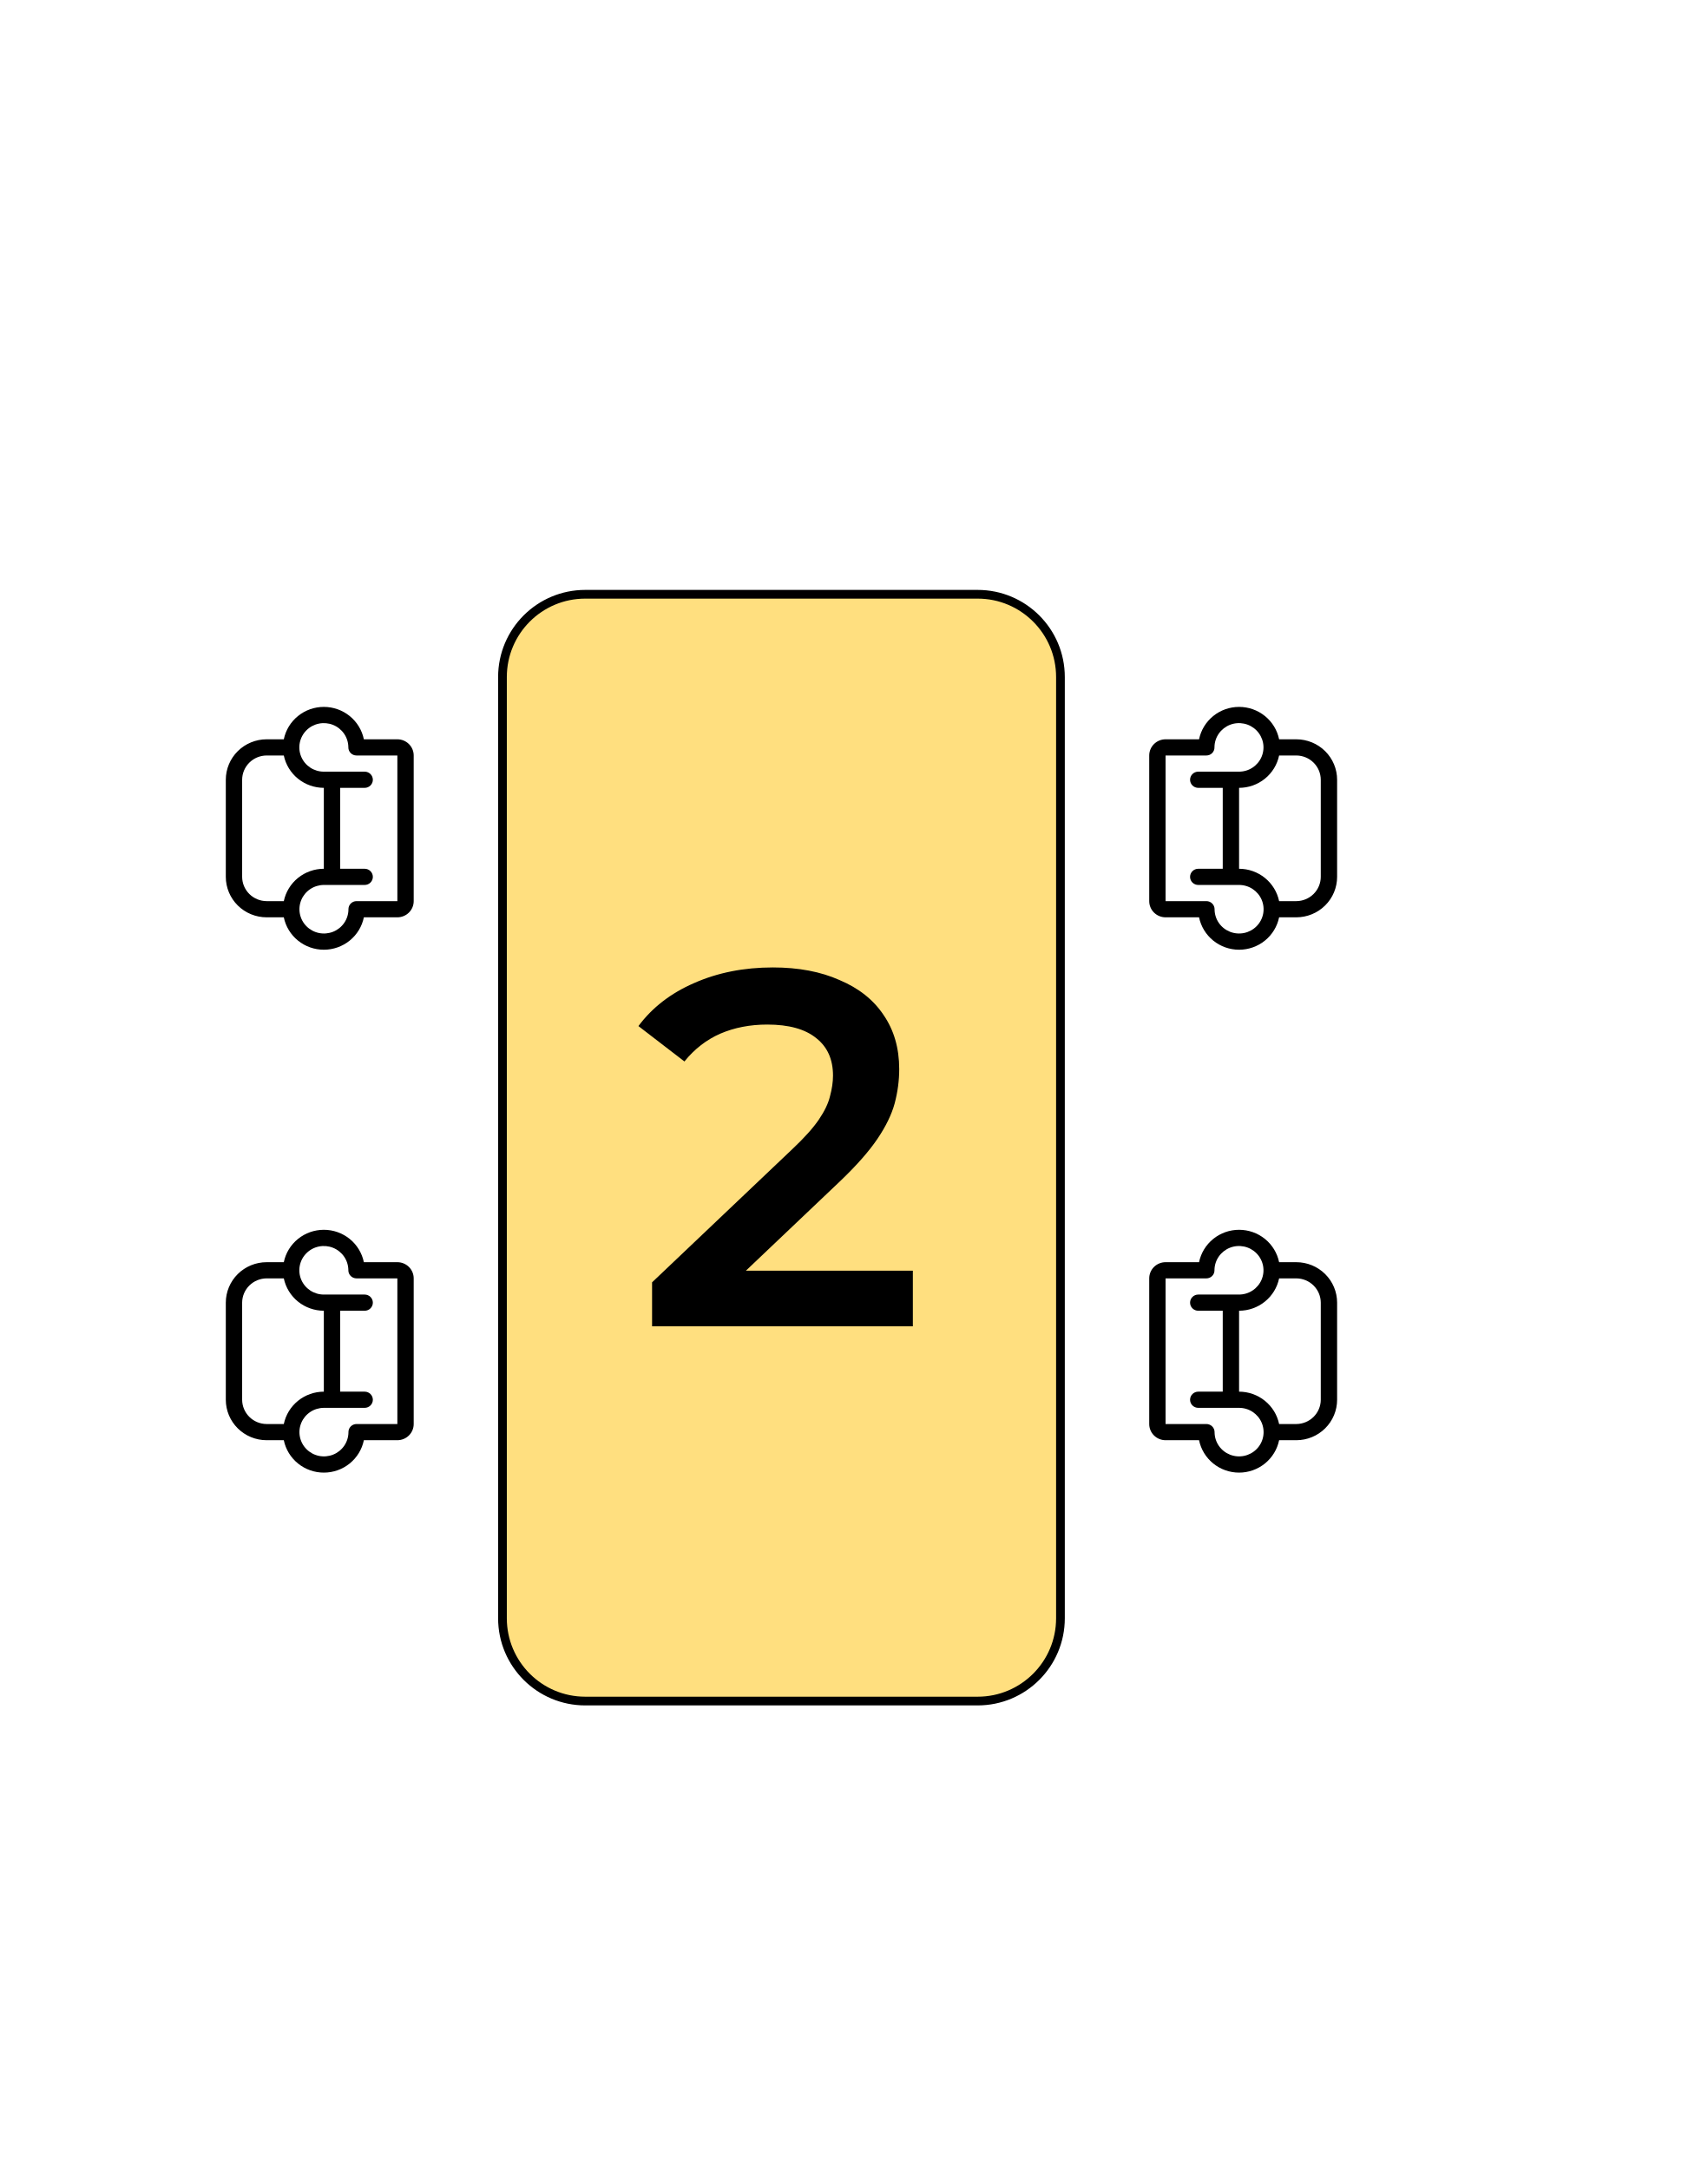
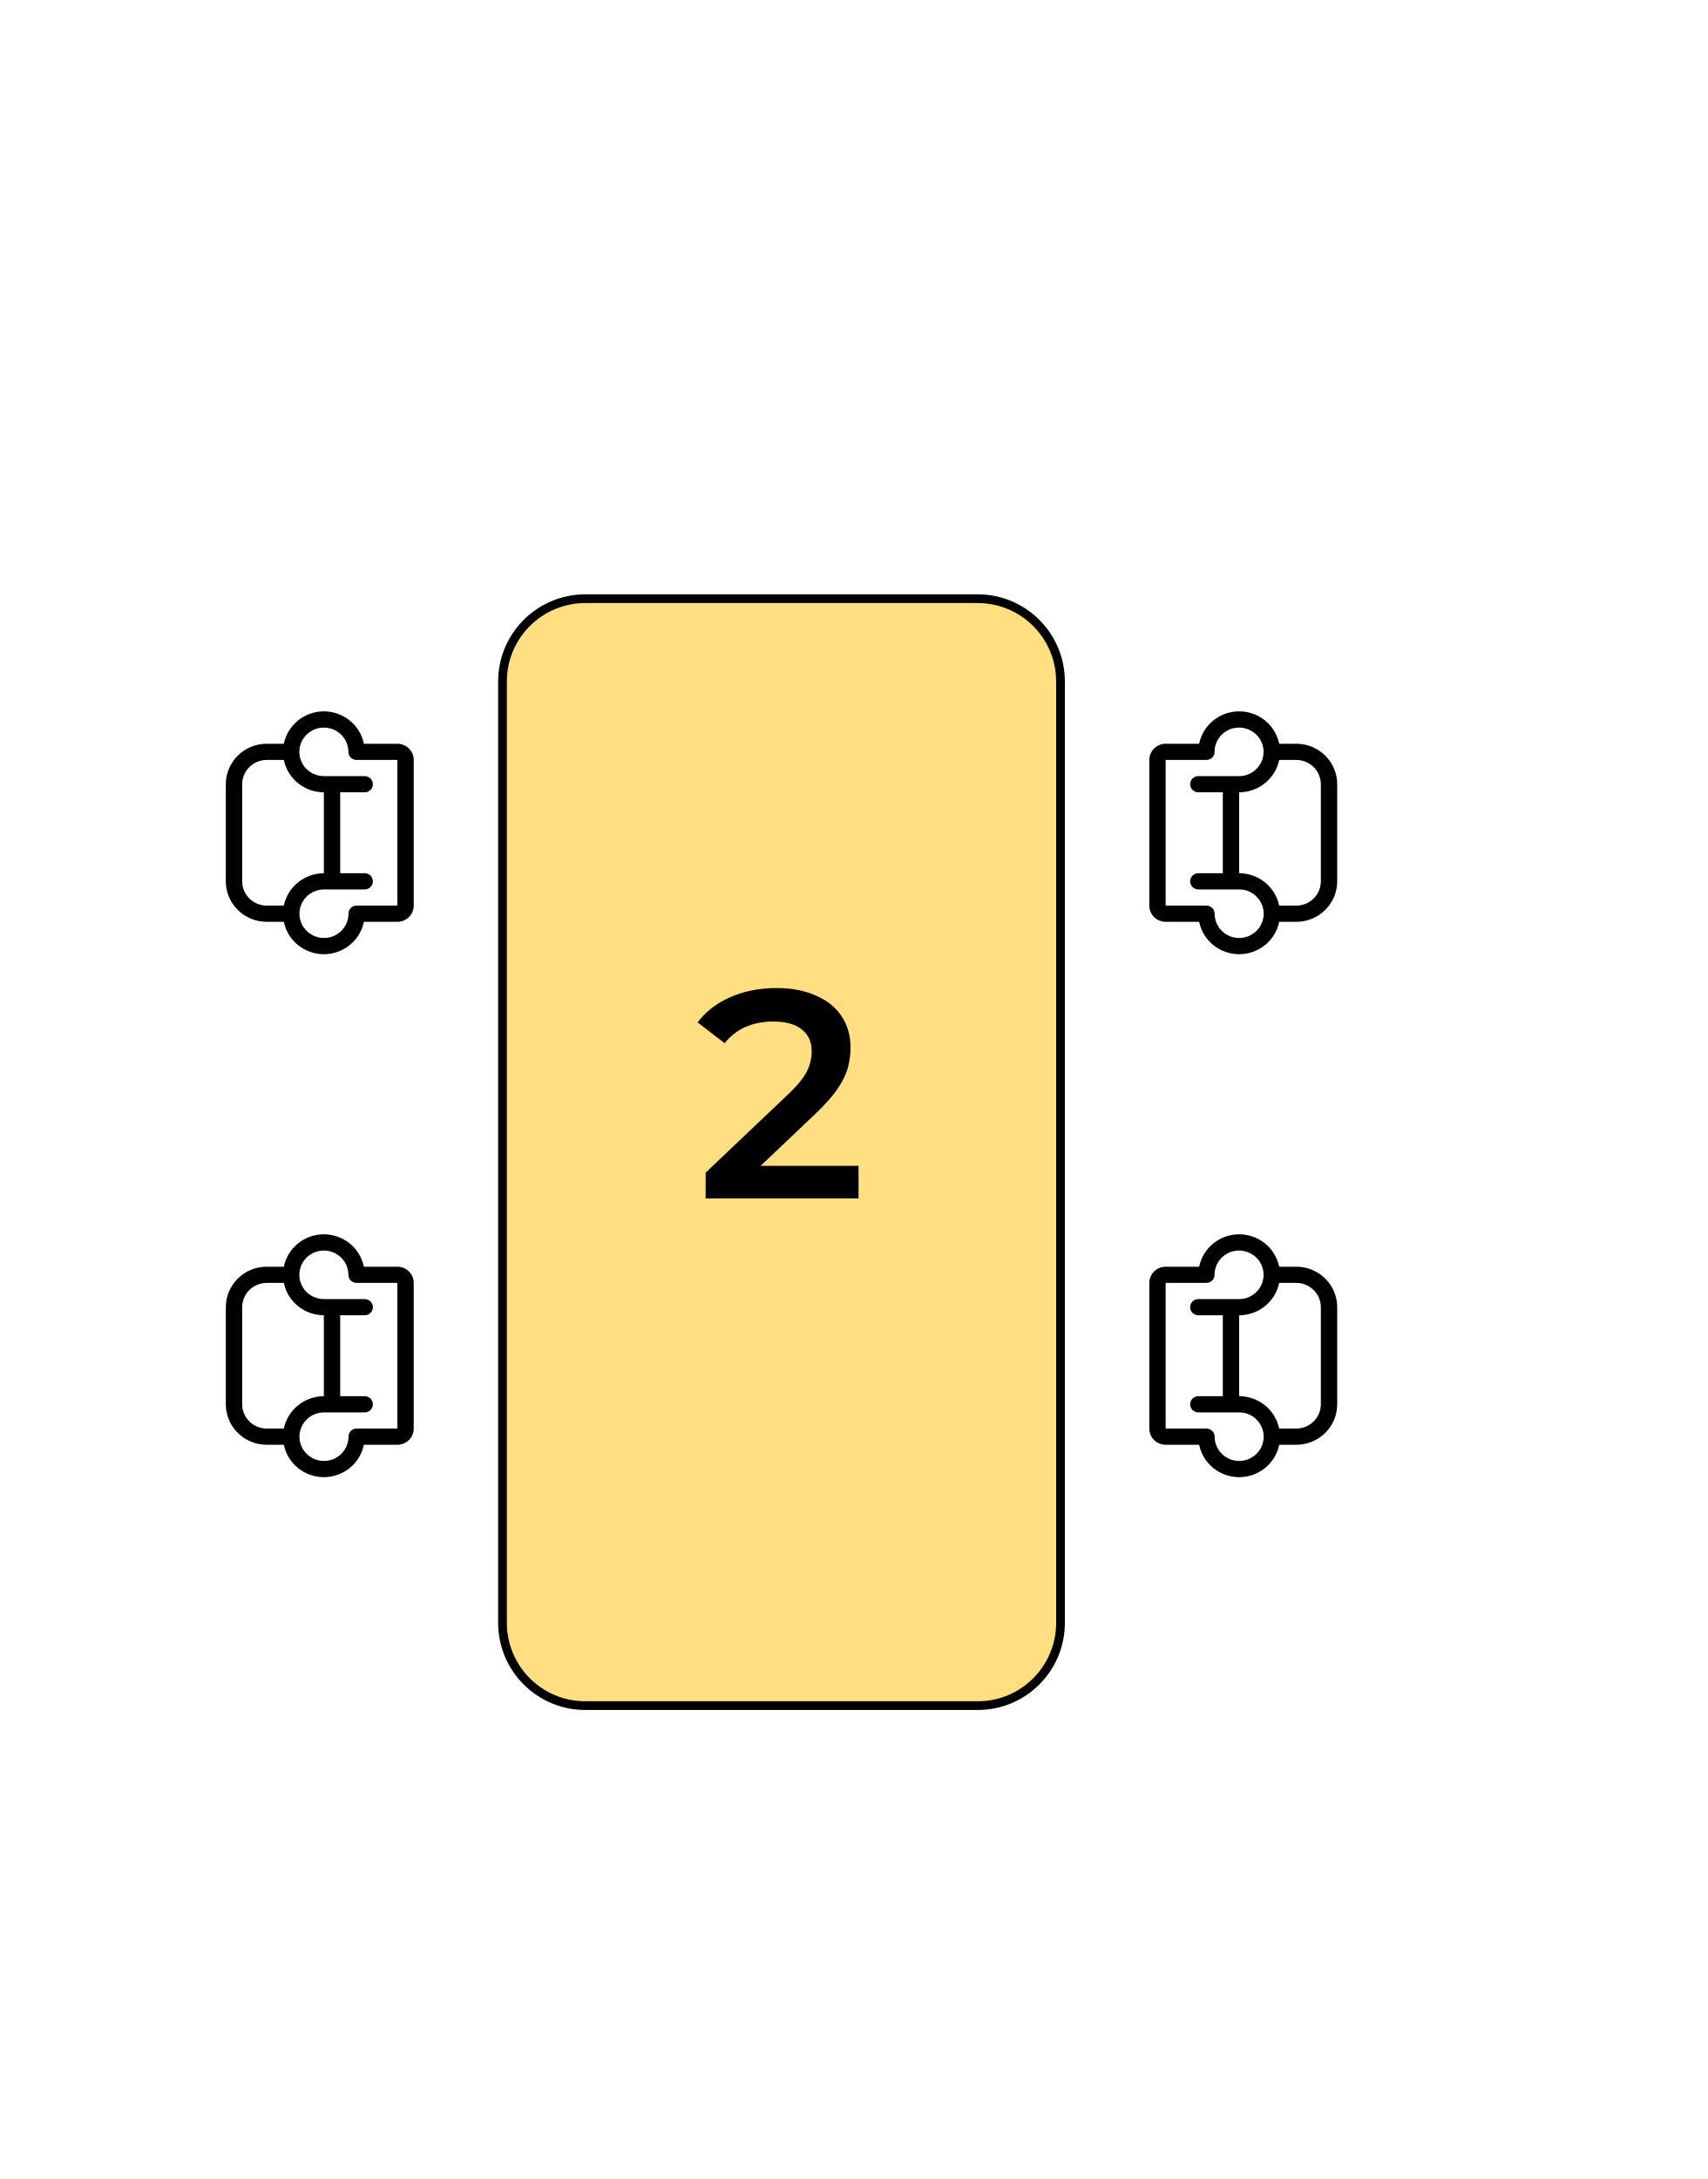
- <svg xmlns="http://www.w3.org/2000/svg" width="196" height="249" viewBox="0 0 196 249" fill="none">
-   <rect x="57.664" y="68.19" width="64.035" height="127" rx="9.5" fill="#FFDF7F" stroke="black" />
-   <path d="M32.57 84.832H30.602C29.358 84.832 28.166 85.322 27.287 86.192C26.408 87.063 25.914 88.244 25.914 89.475V100.617C25.914 101.848 26.408 103.029 27.287 103.899C28.166 104.77 29.358 105.259 30.602 105.259H32.57C32.785 106.309 33.36 107.252 34.198 107.93C35.035 108.607 36.083 108.978 37.164 108.978C38.245 108.978 39.293 108.607 40.131 107.93C40.968 107.252 41.543 106.309 41.758 105.259H45.602C46.099 105.259 46.576 105.063 46.927 104.715C47.279 104.367 47.477 103.895 47.477 103.402V86.689C47.477 86.197 47.279 85.725 46.927 85.376C46.576 85.028 46.099 84.832 45.602 84.832H41.758C41.543 83.783 40.968 82.84 40.131 82.162C39.293 81.484 38.245 81.114 37.164 81.114C36.083 81.114 35.035 81.484 34.198 82.162C33.36 82.84 32.785 83.783 32.57 84.832V84.832ZM27.789 100.617V89.475C27.792 88.737 28.09 88.03 28.616 87.509C29.143 86.987 29.857 86.692 30.602 86.689H32.57C32.788 87.737 33.364 88.678 34.201 89.355C35.038 90.031 36.084 90.401 37.164 90.403V99.688C36.084 99.69 35.038 100.061 34.201 100.737C33.364 101.413 32.788 102.355 32.57 103.402H30.602C29.857 103.399 29.143 103.105 28.616 102.583C28.09 102.061 27.792 101.354 27.789 100.617V100.617ZM39.977 85.715V85.761C39.977 86.007 40.075 86.243 40.251 86.418C40.427 86.592 40.665 86.689 40.914 86.689H45.602V103.402H40.914C40.791 103.402 40.67 103.426 40.557 103.473C40.444 103.52 40.341 103.588 40.255 103.675C40.169 103.761 40.101 103.864 40.055 103.976C40.01 104.089 39.987 104.209 39.988 104.331V104.377C39.979 104.925 39.807 105.459 39.492 105.911C39.178 106.362 38.737 106.712 38.223 106.916C37.709 107.12 37.145 107.169 36.603 107.058C36.061 106.946 35.564 106.678 35.175 106.288C34.786 105.898 34.522 105.403 34.416 104.864C34.31 104.326 34.366 103.769 34.579 103.262C34.791 102.756 35.15 102.323 35.61 102.017C36.07 101.712 36.61 101.548 37.164 101.545H41.852C42.1 101.545 42.339 101.447 42.514 101.273C42.69 101.099 42.789 100.863 42.789 100.617C42.789 100.37 42.69 100.134 42.514 99.96C42.339 99.786 42.1 99.688 41.852 99.688H39.039V90.403H41.852C42.1 90.403 42.339 90.305 42.514 90.131C42.69 89.957 42.789 89.721 42.789 89.475C42.789 89.229 42.69 88.992 42.514 88.818C42.339 88.644 42.1 88.546 41.852 88.546H37.164C36.61 88.546 36.068 88.384 35.606 88.08C35.145 87.776 34.785 87.344 34.57 86.837C34.356 86.331 34.298 85.773 34.403 85.234C34.507 84.695 34.771 84.199 35.159 83.808C35.548 83.416 36.045 83.147 36.587 83.035C37.13 82.922 37.694 82.971 38.208 83.174C38.723 83.378 39.165 83.728 39.48 84.18C39.795 84.632 39.967 85.166 39.977 85.715V85.715Z" fill="black" />
-   <path d="M32.57 144.832H30.602C29.358 144.832 28.166 145.322 27.287 146.192C26.408 147.063 25.914 148.244 25.914 149.475V160.617C25.914 161.848 26.408 163.029 27.287 163.899C28.166 164.77 29.358 165.259 30.602 165.259H32.57C32.785 166.309 33.36 167.252 34.198 167.93C35.035 168.608 36.083 168.978 37.164 168.978C38.245 168.978 39.293 168.608 40.131 167.93C40.968 167.252 41.543 166.309 41.758 165.259H45.602C46.099 165.259 46.576 165.063 46.927 164.715C47.279 164.367 47.477 163.895 47.477 163.402V146.689C47.477 146.197 47.279 145.725 46.927 145.376C46.576 145.028 46.099 144.832 45.602 144.832H41.758C41.543 143.783 40.968 142.839 40.131 142.162C39.293 141.484 38.245 141.114 37.164 141.114C36.083 141.114 35.035 141.484 34.198 142.162C33.36 142.839 32.785 143.783 32.57 144.832V144.832ZM27.789 160.617V149.475C27.792 148.737 28.09 148.03 28.616 147.509C29.143 146.987 29.857 146.692 30.602 146.689H32.57C32.788 147.737 33.364 148.678 34.201 149.355C35.038 150.031 36.084 150.401 37.164 150.403V159.688C36.084 159.69 35.038 160.061 34.201 160.737C33.364 161.413 32.788 162.355 32.57 163.402H30.602C29.857 163.399 29.143 163.105 28.616 162.583C28.09 162.061 27.792 161.355 27.789 160.617V160.617ZM39.977 145.715V145.761C39.977 146.007 40.075 146.243 40.251 146.417C40.427 146.592 40.665 146.689 40.914 146.689H45.602V163.402H40.914C40.791 163.402 40.67 163.426 40.557 163.473C40.444 163.52 40.341 163.588 40.255 163.675C40.169 163.761 40.101 163.864 40.055 163.976C40.01 164.089 39.987 164.209 39.988 164.331V164.377C39.979 164.925 39.807 165.459 39.492 165.911C39.178 166.362 38.737 166.712 38.223 166.916C37.709 167.12 37.145 167.169 36.603 167.058C36.061 166.946 35.564 166.678 35.175 166.288C34.786 165.898 34.522 165.403 34.416 164.864C34.31 164.326 34.366 163.769 34.579 163.262C34.791 162.756 35.15 162.323 35.61 162.017C36.07 161.712 36.61 161.548 37.164 161.545H41.852C42.1 161.545 42.339 161.447 42.514 161.273C42.69 161.099 42.789 160.863 42.789 160.617C42.789 160.37 42.69 160.134 42.514 159.96C42.339 159.786 42.1 159.688 41.852 159.688H39.039V150.403H41.852C42.1 150.403 42.339 150.306 42.514 150.131C42.69 149.957 42.789 149.721 42.789 149.475C42.789 149.229 42.69 148.992 42.514 148.818C42.339 148.644 42.1 148.546 41.852 148.546H37.164C36.61 148.546 36.068 148.384 35.606 148.08C35.145 147.776 34.785 147.344 34.57 146.837C34.356 146.331 34.298 145.773 34.403 145.234C34.507 144.695 34.771 144.199 35.159 143.808C35.548 143.416 36.045 143.147 36.587 143.035C37.13 142.922 37.694 142.971 38.208 143.174C38.723 143.378 39.165 143.728 39.48 144.18C39.795 144.632 39.967 145.166 39.977 145.715V145.715Z" fill="black" />
-   <path d="M146.793 165.259H148.762C150.005 165.259 151.197 164.77 152.076 163.899C152.955 163.029 153.449 161.848 153.449 160.617V149.475C153.449 148.243 152.955 147.063 152.076 146.192C151.197 145.321 150.005 144.832 148.762 144.832H146.793C146.578 143.783 146.003 142.839 145.166 142.162C144.329 141.484 143.28 141.114 142.199 141.114C141.118 141.114 140.07 141.484 139.233 142.162C138.396 142.839 137.821 143.783 137.605 144.832H133.762C133.264 144.832 132.788 145.028 132.436 145.376C132.084 145.724 131.887 146.197 131.887 146.689V163.402C131.887 163.895 132.084 164.367 132.436 164.715C132.788 165.063 133.264 165.259 133.762 165.259H137.605C137.821 166.308 138.396 167.252 139.233 167.93C140.07 168.607 141.118 168.978 142.199 168.978C143.28 168.978 144.329 168.607 145.166 167.93C146.003 167.252 146.578 166.308 146.793 165.259V165.259ZM151.574 149.475V160.617C151.571 161.354 151.274 162.061 150.747 162.583C150.22 163.105 149.507 163.399 148.762 163.402H146.793C146.575 162.354 145.999 161.413 145.162 160.737C144.326 160.06 143.279 159.69 142.199 159.688V150.403C143.279 150.401 144.326 150.031 145.162 149.354C145.999 148.678 146.575 147.737 146.793 146.689H148.762C149.507 146.692 150.22 146.987 150.747 147.508C151.274 148.03 151.571 148.737 151.574 149.475V149.475ZM139.387 164.377V164.331C139.387 164.084 139.288 163.848 139.112 163.674C138.936 163.5 138.698 163.402 138.449 163.402H133.762V146.689H138.449C138.572 146.689 138.693 146.665 138.806 146.618C138.919 146.572 139.022 146.503 139.108 146.417C139.194 146.33 139.262 146.228 139.308 146.115C139.354 146.003 139.377 145.882 139.375 145.761V145.714C139.384 145.166 139.557 144.633 139.871 144.181C140.185 143.729 140.627 143.379 141.141 143.175C141.655 142.971 142.218 142.922 142.76 143.034C143.302 143.145 143.799 143.413 144.188 143.803C144.577 144.194 144.841 144.689 144.948 145.227C145.054 145.765 144.997 146.323 144.785 146.829C144.572 147.336 144.213 147.769 143.754 148.074C143.294 148.38 142.753 148.544 142.199 148.546H137.512C137.263 148.546 137.025 148.644 136.849 148.818C136.673 148.992 136.574 149.228 136.574 149.475C136.574 149.721 136.673 149.957 136.849 150.131C137.025 150.305 137.263 150.403 137.512 150.403H140.324V159.688H137.512C137.263 159.688 137.025 159.786 136.849 159.96C136.673 160.134 136.574 160.37 136.574 160.617C136.574 160.863 136.673 161.099 136.849 161.273C137.025 161.447 137.263 161.545 137.512 161.545H142.199C142.753 161.545 143.295 161.707 143.757 162.011C144.218 162.316 144.579 162.748 144.793 163.254C145.007 163.76 145.065 164.318 144.961 164.857C144.856 165.396 144.593 165.892 144.204 166.284C143.815 166.675 143.319 166.944 142.776 167.057C142.234 167.169 141.67 167.121 141.155 166.917C140.64 166.713 140.198 166.364 139.883 165.912C139.569 165.46 139.396 164.926 139.387 164.377V164.377Z" fill="black" />
-   <path d="M146.793 105.259H148.762C150.005 105.259 151.197 104.77 152.076 103.899C152.955 103.029 153.449 101.848 153.449 100.617V89.475C153.449 88.243 152.955 87.063 152.076 86.192C151.197 85.321 150.005 84.832 148.762 84.832H146.793C146.578 83.783 146.003 82.839 145.166 82.162C144.329 81.484 143.28 81.114 142.199 81.114C141.118 81.114 140.07 81.484 139.233 82.162C138.396 82.839 137.821 83.783 137.605 84.832H133.762C133.264 84.832 132.788 85.028 132.436 85.376C132.084 85.724 131.887 86.197 131.887 86.689V103.402C131.887 103.895 132.084 104.367 132.436 104.715C132.788 105.063 133.264 105.259 133.762 105.259H137.605C137.821 106.308 138.396 107.252 139.233 107.93C140.07 108.607 141.118 108.978 142.199 108.978C143.28 108.978 144.329 108.607 145.166 107.93C146.003 107.252 146.578 106.308 146.793 105.259V105.259ZM151.574 89.475V100.617C151.571 101.354 151.274 102.061 150.747 102.583C150.22 103.105 149.507 103.399 148.762 103.402H146.793C146.575 102.354 145.999 101.413 145.162 100.737C144.326 100.06 143.279 99.69 142.199 99.688V90.403C143.279 90.401 144.326 90.031 145.162 89.355C145.999 88.678 146.575 87.737 146.793 86.689H148.762C149.507 86.692 150.22 86.987 150.747 87.508C151.274 88.03 151.571 88.737 151.574 89.475V89.475ZM139.387 104.377V104.331C139.387 104.084 139.288 103.848 139.112 103.674C138.936 103.5 138.698 103.402 138.449 103.402H133.762V86.689H138.449C138.572 86.689 138.693 86.665 138.806 86.618C138.919 86.572 139.022 86.503 139.108 86.417C139.194 86.33 139.262 86.228 139.308 86.115C139.354 86.003 139.377 85.882 139.375 85.761V85.714C139.384 85.166 139.557 84.633 139.871 84.181C140.185 83.729 140.627 83.379 141.141 83.175C141.655 82.971 142.218 82.922 142.76 83.034C143.302 83.145 143.799 83.413 144.188 83.803C144.577 84.194 144.841 84.689 144.948 85.227C145.054 85.765 144.997 86.323 144.785 86.829C144.572 87.336 144.213 87.769 143.754 88.074C143.294 88.38 142.753 88.544 142.199 88.546H137.512C137.263 88.546 137.025 88.644 136.849 88.818C136.673 88.992 136.574 89.228 136.574 89.475C136.574 89.721 136.673 89.957 136.849 90.131C137.025 90.305 137.263 90.403 137.512 90.403H140.324V99.688H137.512C137.263 99.688 137.025 99.786 136.849 99.96C136.673 100.134 136.574 100.37 136.574 100.617C136.574 100.863 136.673 101.099 136.849 101.273C137.025 101.447 137.263 101.545 137.512 101.545H142.199C142.753 101.545 143.295 101.707 143.757 102.011C144.218 102.316 144.579 102.748 144.793 103.254C145.007 103.76 145.065 104.318 144.961 104.857C144.856 105.396 144.593 105.892 144.204 106.284C143.815 106.675 143.319 106.944 142.776 107.057C142.234 107.169 141.67 107.121 141.155 106.917C140.64 106.713 140.198 106.364 139.883 105.912C139.569 105.46 139.396 104.926 139.387 104.377V104.377Z" fill="black" />
-   <path d="M74.833 152.19V147.144L90.957 131.832C92.31 130.556 93.315 129.435 93.973 128.468C94.63 127.501 95.055 126.612 95.249 125.8C95.481 124.949 95.597 124.157 95.597 123.422C95.597 121.566 94.959 120.135 93.683 119.13C92.407 118.086 90.531 117.564 88.057 117.564C86.085 117.564 84.287 117.912 82.663 118.608C81.077 119.304 79.705 120.367 78.545 121.798L73.267 117.738C74.852 115.611 76.979 113.968 79.647 112.808C82.353 111.609 85.369 111.01 88.695 111.01C91.633 111.01 94.185 111.493 96.351 112.46C98.555 113.388 100.237 114.722 101.397 116.462C102.595 118.202 103.195 120.271 103.195 122.668C103.195 123.983 103.021 125.297 102.673 126.612C102.325 127.888 101.667 129.241 100.701 130.672C99.734 132.103 98.323 133.707 96.467 135.486L82.605 148.652L81.039 145.81H104.761V152.19H74.833Z" fill="black" />
+ <svg xmlns="http://www.w3.org/2000/svg" width="196" height="250" viewBox="0 0 196 250" fill="none">
+   <rect x="57.664" y="68.69" width="64.035" height="127" rx="9.5" fill="#FFDF7F" stroke="black" />
+   <path d="M32.57 85.332H30.602C29.358 85.332 28.166 85.822 27.287 86.692C26.408 87.563 25.914 88.744 25.914 89.975V101.117C25.914 102.348 26.408 103.529 27.287 104.399C28.166 105.27 29.358 105.759 30.602 105.759H32.57C32.785 106.809 33.36 107.752 34.198 108.43C35.035 109.107 36.083 109.478 37.164 109.478C38.245 109.478 39.293 109.107 40.131 108.43C40.968 107.752 41.543 106.809 41.758 105.759H45.602C46.099 105.759 46.576 105.563 46.927 105.215C47.279 104.867 47.477 104.395 47.477 103.902V87.189C47.477 86.697 47.279 86.225 46.927 85.876C46.576 85.528 46.099 85.332 45.602 85.332H41.758C41.543 84.283 40.968 83.339 40.131 82.662C39.293 81.984 38.245 81.614 37.164 81.614C36.083 81.614 35.035 81.984 34.198 82.662C33.36 83.339 32.785 84.283 32.57 85.332V85.332ZM27.789 101.117V89.975C27.792 89.237 28.09 88.53 28.616 88.009C29.143 87.487 29.857 87.192 30.602 87.189H32.57C32.788 88.237 33.364 89.178 34.201 89.855C35.038 90.531 36.084 90.901 37.164 90.903V100.188C36.084 100.19 35.038 100.56 34.201 101.237C33.364 101.913 32.788 102.854 32.57 103.902H30.602C29.857 103.899 29.143 103.605 28.616 103.083C28.09 102.561 27.792 101.854 27.789 101.117V101.117ZM39.977 86.214V86.261C39.977 86.507 40.075 86.743 40.251 86.917C40.427 87.091 40.665 87.189 40.914 87.189H45.602V103.902H40.914C40.791 103.902 40.67 103.926 40.557 103.973C40.444 104.02 40.341 104.088 40.255 104.175C40.169 104.261 40.101 104.364 40.055 104.476C40.01 104.589 39.987 104.709 39.988 104.831V104.877C39.979 105.425 39.807 105.959 39.492 106.41C39.178 106.862 38.737 107.212 38.223 107.416C37.709 107.62 37.145 107.669 36.603 107.558C36.061 107.446 35.564 107.178 35.175 106.788C34.786 106.398 34.522 105.902 34.416 105.364C34.31 104.826 34.366 104.269 34.579 103.762C34.791 103.256 35.15 102.823 35.61 102.517C36.07 102.212 36.61 102.047 37.164 102.045H41.852C42.1 102.045 42.339 101.947 42.514 101.773C42.69 101.599 42.789 101.363 42.789 101.117C42.789 100.87 42.69 100.634 42.514 100.46C42.339 100.286 42.1 100.188 41.852 100.188H39.039V90.903H41.852C42.1 90.903 42.339 90.805 42.514 90.631C42.69 90.457 42.789 90.221 42.789 89.975C42.789 89.729 42.69 89.492 42.514 89.318C42.339 89.144 42.1 89.046 41.852 89.046H37.164C36.61 89.046 36.068 88.884 35.606 88.58C35.145 88.276 34.785 87.844 34.57 87.337C34.356 86.831 34.298 86.273 34.403 85.734C34.507 85.195 34.771 84.699 35.159 84.308C35.548 83.916 36.045 83.647 36.587 83.535C37.13 83.422 37.694 83.471 38.208 83.674C38.723 83.878 39.165 84.228 39.48 84.68C39.795 85.132 39.967 85.666 39.977 86.214V86.214Z" fill="black" />
+   <path d="M32.57 145.332H30.602C29.358 145.332 28.166 145.821 27.287 146.692C26.408 147.563 25.914 148.744 25.914 149.975V161.117C25.914 162.348 26.408 163.529 27.287 164.399C28.166 165.27 29.358 165.759 30.602 165.759H32.57C32.785 166.809 33.36 167.752 34.198 168.43C35.035 169.107 36.083 169.478 37.164 169.478C38.245 169.478 39.293 169.107 40.131 168.43C40.968 167.752 41.543 166.809 41.758 165.759H45.602C46.099 165.759 46.576 165.563 46.927 165.215C47.279 164.867 47.477 164.395 47.477 163.902V147.189C47.477 146.697 47.279 146.225 46.927 145.876C46.576 145.528 46.099 145.332 45.602 145.332H41.758C41.543 144.283 40.968 143.339 40.131 142.662C39.293 141.984 38.245 141.614 37.164 141.614C36.083 141.614 35.035 141.984 34.198 142.662C33.36 143.339 32.785 144.283 32.57 145.332V145.332ZM27.789 161.117V149.975C27.792 149.237 28.09 148.53 28.616 148.009C29.143 147.487 29.857 147.192 30.602 147.189H32.57C32.788 148.237 33.364 149.178 34.201 149.855C35.038 150.531 36.084 150.901 37.164 150.903V160.188C36.084 160.19 35.038 160.56 34.201 161.237C33.364 161.913 32.788 162.854 32.57 163.902H30.602C29.857 163.899 29.143 163.605 28.616 163.083C28.09 162.561 27.792 161.854 27.789 161.117V161.117ZM39.977 146.214V146.261C39.977 146.507 40.075 146.743 40.251 146.917C40.427 147.092 40.665 147.189 40.914 147.189H45.602V163.902H40.914C40.791 163.902 40.67 163.926 40.557 163.973C40.444 164.02 40.341 164.088 40.255 164.175C40.169 164.261 40.101 164.364 40.055 164.476C40.01 164.589 39.987 164.709 39.988 164.831V164.877C39.979 165.425 39.807 165.959 39.492 166.41C39.178 166.862 38.737 167.212 38.223 167.416C37.709 167.62 37.145 167.669 36.603 167.558C36.061 167.446 35.564 167.178 35.175 166.788C34.786 166.398 34.522 165.902 34.416 165.364C34.31 164.826 34.366 164.269 34.579 163.762C34.791 163.256 35.15 162.823 35.61 162.517C36.07 162.212 36.61 162.047 37.164 162.045H41.852C42.1 162.045 42.339 161.947 42.514 161.773C42.69 161.599 42.789 161.363 42.789 161.117C42.789 160.87 42.69 160.634 42.514 160.46C42.339 160.286 42.1 160.188 41.852 160.188H39.039V150.903H41.852C42.1 150.903 42.339 150.805 42.514 150.631C42.69 150.457 42.789 150.221 42.789 149.975C42.789 149.729 42.69 149.492 42.514 149.318C42.339 149.144 42.1 149.046 41.852 149.046H37.164C36.61 149.046 36.068 148.884 35.606 148.58C35.145 148.276 34.785 147.844 34.57 147.337C34.356 146.831 34.298 146.273 34.403 145.734C34.507 145.195 34.771 144.699 35.159 144.308C35.548 143.916 36.045 143.647 36.587 143.535C37.13 143.422 37.694 143.471 38.208 143.674C38.723 143.878 39.165 144.228 39.48 144.68C39.795 145.132 39.967 145.666 39.977 146.214V146.214Z" fill="black" />
+   <path d="M146.793 165.759H148.762C150.005 165.759 151.197 165.27 152.076 164.399C152.955 163.529 153.449 162.348 153.449 161.116V149.975C153.449 148.743 152.955 147.563 152.076 146.692C151.197 145.821 150.005 145.332 148.762 145.332H146.793C146.578 144.283 146.003 143.339 145.166 142.662C144.329 141.984 143.28 141.614 142.199 141.614C141.118 141.614 140.07 141.984 139.233 142.662C138.396 143.339 137.821 144.283 137.605 145.332H133.762C133.264 145.332 132.788 145.528 132.436 145.876C132.084 146.224 131.887 146.697 131.887 147.189V163.902C131.887 164.394 132.084 164.867 132.436 165.215C132.788 165.563 133.264 165.759 133.762 165.759H137.605C137.821 166.808 138.396 167.752 139.233 168.43C140.07 169.107 141.118 169.478 142.199 169.478C143.28 169.478 144.329 169.107 145.166 168.43C146.003 167.752 146.578 166.808 146.793 165.759V165.759ZM151.574 149.975V161.116C151.571 161.854 151.274 162.561 150.747 163.083C150.22 163.604 149.507 163.899 148.762 163.902H146.793C146.575 162.854 145.999 161.913 145.162 161.237C144.326 160.56 143.279 160.19 142.199 160.188V150.903C143.279 150.901 144.326 150.531 145.162 149.854C145.999 149.178 146.575 148.237 146.793 147.189H148.762C149.507 147.192 150.22 147.487 150.747 148.008C151.274 148.53 151.571 149.237 151.574 149.975V149.975ZM139.387 164.877V164.83C139.387 164.584 139.288 164.348 139.112 164.174C138.936 164 138.698 163.902 138.449 163.902H133.762V147.189H138.449C138.572 147.189 138.693 147.165 138.806 147.118C138.919 147.072 139.022 147.003 139.108 146.917C139.194 146.83 139.262 146.728 139.308 146.615C139.354 146.503 139.377 146.382 139.375 146.261V146.214C139.384 145.666 139.557 145.133 139.871 144.681C140.185 144.229 140.627 143.879 141.141 143.675C141.655 143.471 142.218 143.422 142.76 143.534C143.302 143.645 143.799 143.913 144.188 144.303C144.577 144.694 144.841 145.189 144.948 145.727C145.054 146.265 144.997 146.823 144.785 147.329C144.572 147.836 144.213 148.269 143.754 148.574C143.294 148.88 142.753 149.044 142.199 149.046H137.512C137.263 149.046 137.025 149.144 136.849 149.318C136.673 149.492 136.574 149.728 136.574 149.975C136.574 150.221 136.673 150.457 136.849 150.631C137.025 150.805 137.263 150.903 137.512 150.903H140.324V160.188H137.512C137.263 160.188 137.025 160.286 136.849 160.46C136.673 160.634 136.574 160.87 136.574 161.116C136.574 161.363 136.673 161.599 136.849 161.773C137.025 161.947 137.263 162.045 137.512 162.045H142.199C142.753 162.045 143.295 162.207 143.757 162.511C144.218 162.815 144.579 163.248 144.793 163.754C145.007 164.26 145.065 164.818 144.961 165.357C144.856 165.896 144.593 166.392 144.204 166.784C143.815 167.175 143.319 167.444 142.776 167.557C142.234 167.669 141.67 167.621 141.155 167.417C140.64 167.213 140.198 166.863 139.883 166.412C139.569 165.96 139.396 165.426 139.387 164.877V164.877Z" fill="black" />
+   <path d="M146.793 105.759H148.762C150.005 105.759 151.197 105.27 152.076 104.399C152.955 103.529 153.449 102.348 153.449 101.116V89.975C153.449 88.743 152.955 87.563 152.076 86.692C151.197 85.821 150.005 85.332 148.762 85.332H146.793C146.578 84.283 146.003 83.339 145.166 82.662C144.329 81.984 143.28 81.614 142.199 81.614C141.118 81.614 140.07 81.984 139.233 82.662C138.396 83.339 137.821 84.283 137.605 85.332H133.762C133.264 85.332 132.788 85.528 132.436 85.876C132.084 86.224 131.887 86.697 131.887 87.189V103.902C131.887 104.394 132.084 104.867 132.436 105.215C132.788 105.563 133.264 105.759 133.762 105.759H137.605C137.821 106.808 138.396 107.752 139.233 108.43C140.07 109.107 141.118 109.478 142.199 109.478C143.28 109.478 144.329 109.107 145.166 108.43C146.003 107.752 146.578 106.808 146.793 105.759V105.759ZM151.574 89.975V101.116C151.571 101.854 151.274 102.561 150.747 103.083C150.22 103.604 149.507 103.899 148.762 103.902H146.793C146.575 102.854 145.999 101.913 145.162 101.237C144.326 100.56 143.279 100.19 142.199 100.188V90.903C143.279 90.901 144.326 90.531 145.162 89.854C145.999 89.178 146.575 88.237 146.793 87.189H148.762C149.507 87.192 150.22 87.487 150.747 88.008C151.274 88.53 151.571 89.237 151.574 89.975V89.975ZM139.387 104.877V104.83C139.387 104.584 139.288 104.348 139.112 104.174C138.936 104 138.698 103.902 138.449 103.902H133.762V87.189H138.449C138.572 87.189 138.693 87.165 138.806 87.118C138.919 87.072 139.022 87.003 139.108 86.917C139.194 86.83 139.262 86.728 139.308 86.615C139.354 86.503 139.377 86.382 139.375 86.261V86.214C139.384 85.666 139.557 85.132 139.871 84.681C140.185 84.229 140.627 83.879 141.141 83.675C141.655 83.471 142.218 83.422 142.76 83.534C143.302 83.645 143.799 83.913 144.188 84.303C144.577 84.694 144.841 85.189 144.948 85.727C145.054 86.265 144.997 86.823 144.785 87.329C144.572 87.836 144.213 88.269 143.754 88.574C143.294 88.88 142.753 89.044 142.199 89.046H137.512C137.263 89.046 137.025 89.144 136.849 89.318C136.673 89.492 136.574 89.728 136.574 89.975C136.574 90.221 136.673 90.457 136.849 90.631C137.025 90.805 137.263 90.903 137.512 90.903H140.324V100.188H137.512C137.263 100.188 137.025 100.286 136.849 100.46C136.673 100.634 136.574 100.87 136.574 101.116C136.574 101.363 136.673 101.599 136.849 101.773C137.025 101.947 137.263 102.045 137.512 102.045H142.199C142.753 102.045 143.295 102.207 143.757 102.511C144.218 102.815 144.579 103.248 144.793 103.754C145.007 104.26 145.065 104.818 144.961 105.357C144.856 105.896 144.593 106.392 144.204 106.784C143.815 107.175 143.319 107.444 142.776 107.557C142.234 107.669 141.67 107.621 141.155 107.417C140.64 107.213 140.198 106.863 139.883 106.412C139.569 105.96 139.396 105.426 139.387 104.877V104.877Z" fill="black" />
+   <path d="M80.975 137.5V134.542L90.427 125.566C91.221 124.818 91.81 124.161 92.195 123.594C92.581 123.027 92.83 122.506 92.943 122.03C93.079 121.531 93.147 121.067 93.147 120.636C93.147 119.548 92.773 118.709 92.025 118.12C91.277 117.508 90.178 117.202 88.727 117.202C87.571 117.202 86.517 117.406 85.565 117.814C84.636 118.222 83.831 118.845 83.151 119.684L80.057 117.304C80.987 116.057 82.233 115.094 83.797 114.414C85.384 113.711 87.152 113.36 89.101 113.36C90.824 113.36 92.32 113.643 93.589 114.21C94.881 114.754 95.867 115.536 96.547 116.556C97.25 117.576 97.601 118.789 97.601 120.194C97.601 120.965 97.499 121.735 97.295 122.506C97.091 123.254 96.706 124.047 96.139 124.886C95.573 125.725 94.745 126.665 93.657 127.708L85.531 135.426L84.613 133.76H98.519V137.5H80.975Z" fill="black" />
</svg>
